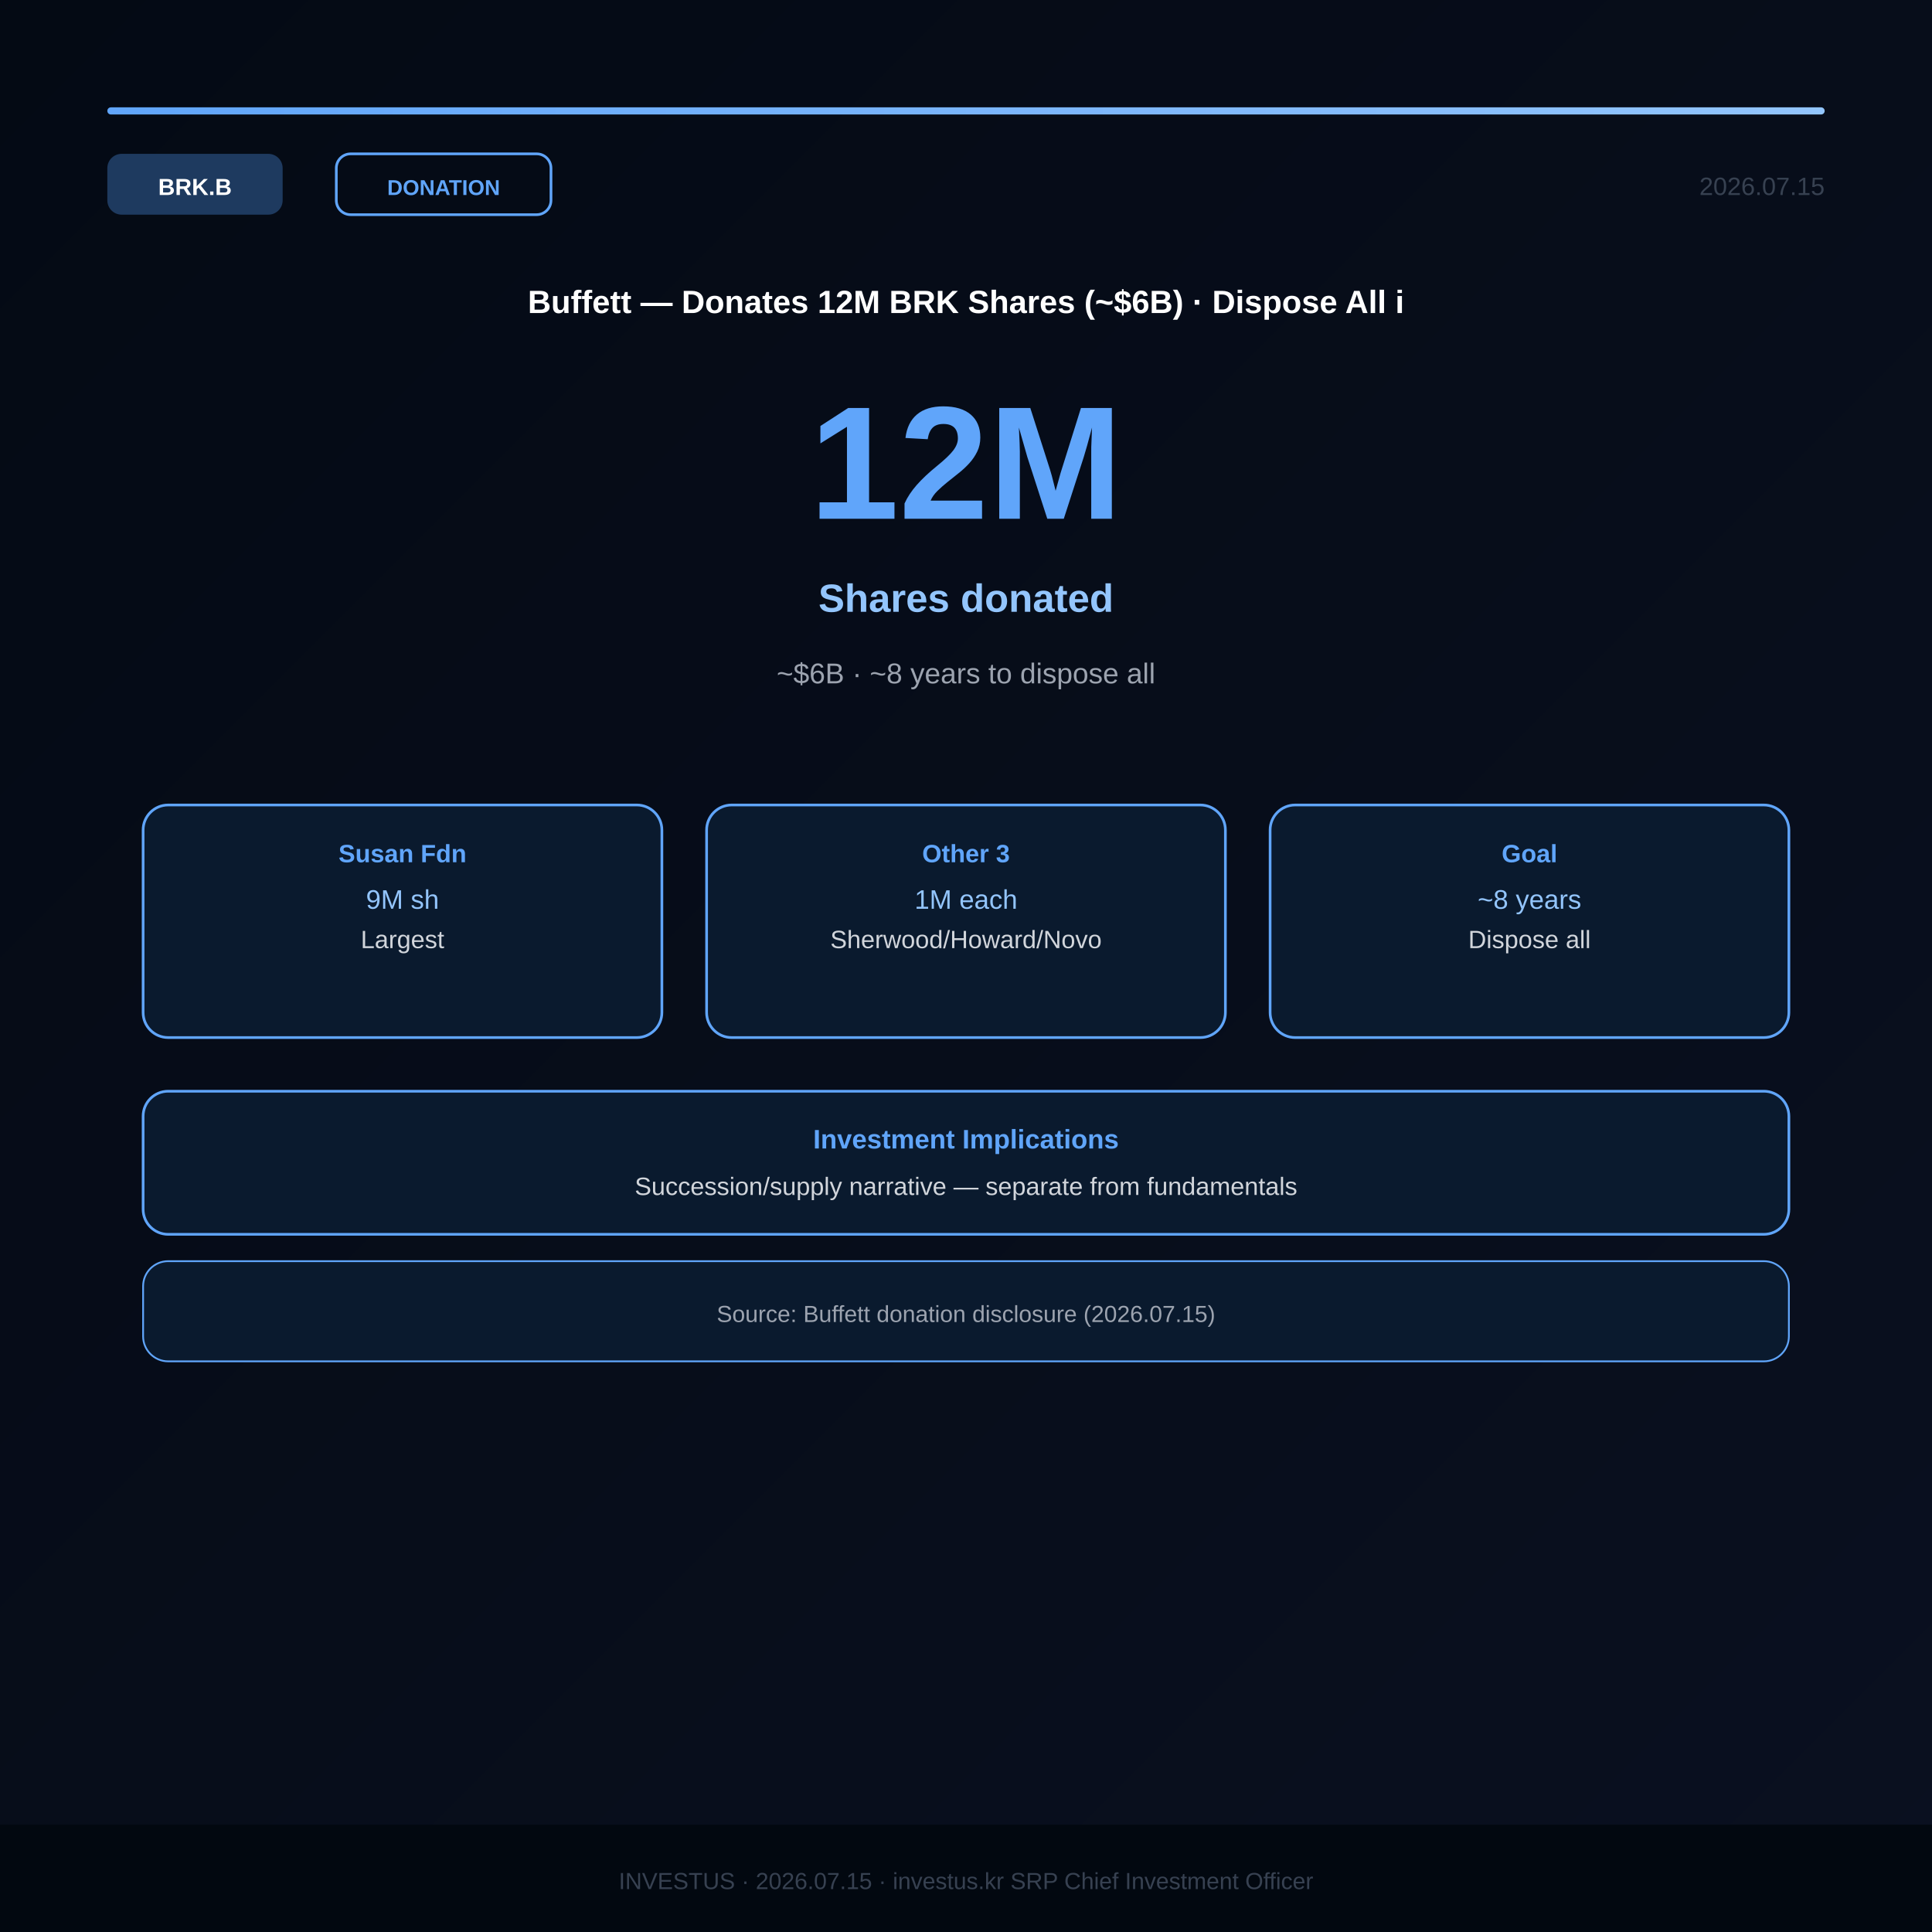
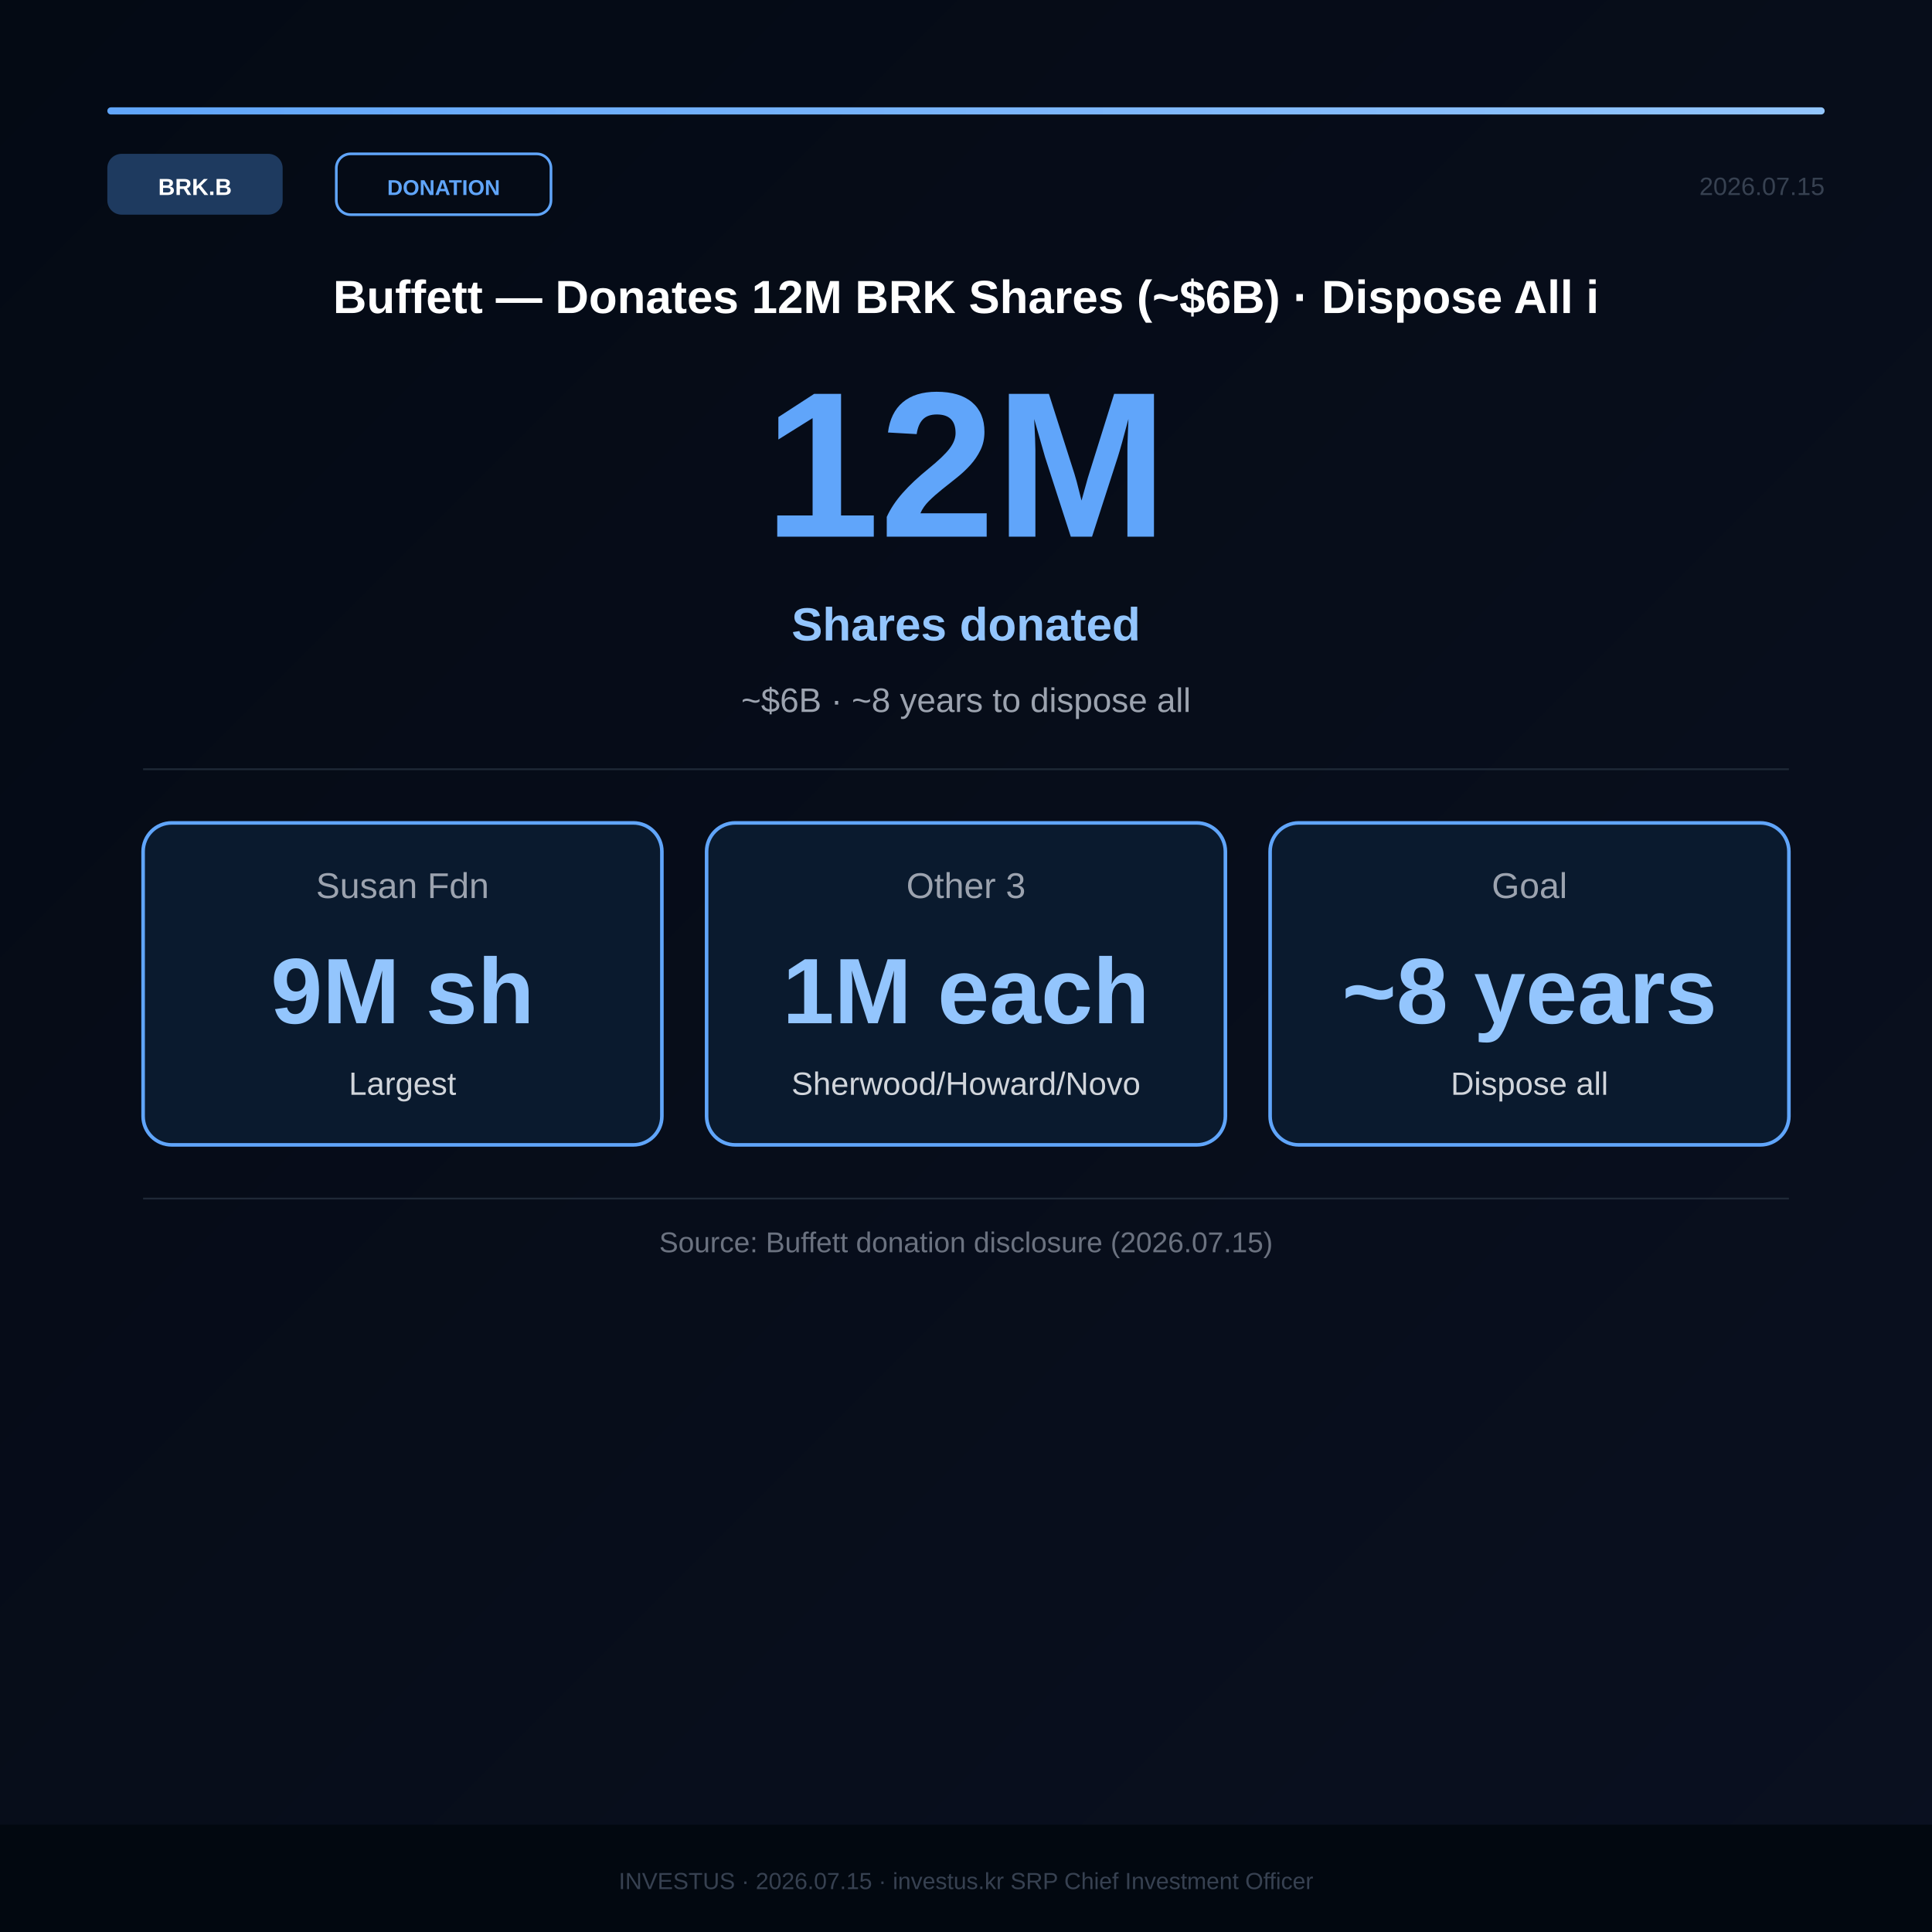
<svg xmlns="http://www.w3.org/2000/svg" viewBox="0 0 1080 1080" width="1080" height="1080">
  <defs>
    <linearGradient id="bg" x1="0%" y1="0%" x2="100%" y2="100%">
      <stop offset="0%" style="stop-color:#040a14" />
      <stop offset="100%" style="stop-color:#0a1020" />
    </linearGradient>
    <linearGradient id="grad" x1="0%" y1="0%" x2="100%" y2="0%">
      <stop offset="0%" style="stop-color:#60a5fa" />
      <stop offset="100%" style="stop-color:#93c5fd" />
    </linearGradient>
  </defs>
  <rect width="1080" height="1080" fill="url(#bg)" />
  <rect x="60" y="60" width="960" height="4" fill="url(#grad)" rx="2" />
  <rect x="60" y="86" width="98" height="34" rx="8" fill="#1e3a5f" />
  <text x="109.0" y="109" font-family="Arial Black, Arial" font-weight="900" font-size="13" fill="#ffffff" text-anchor="middle">BRK.B</text>
  <rect x="188" y="86" width="120" height="34" rx="8" fill="none" stroke="#60a5fa" stroke-width="1.5" />
  <text x="248.0" y="109" font-family="Arial, sans-serif" font-weight="700" font-size="12" fill="#60a5fa" text-anchor="middle">DONATION</text>
  <text x="1020" y="109" font-family="Arial, sans-serif" font-size="14" fill="#374151" text-anchor="end">2026.07.15</text>
-   <text x="540" y="175" font-family="Arial Black, Arial" font-weight="900" font-size="18" fill="#ffffff" text-anchor="middle">Buffett — Donates 12M BRK Shares (~$6B) · Dispose All i</text>
-   <text x="540" y="290" font-family="Arial Black, Arial" font-weight="900" font-size="90" fill="#60a5fa" text-anchor="middle">12M</text>
-   <text x="540" y="342" font-family="Arial Black, Arial" font-weight="900" font-size="22" fill="#93c5fd" text-anchor="middle">Shares donated</text>
-   <text x="540" y="382" font-family="Arial, sans-serif" font-size="16" fill="#9ca3af" text-anchor="middle">~$6B · ~8 years to dispose all</text>
-   <rect x="80" y="450" width="290" height="130" rx="14" fill="#0a1a2e" stroke="#60a5fa" stroke-width="1.5" />
-   <text x="225.0" y="482" font-family="Arial Black, Arial" font-weight="900" font-size="14" fill="#60a5fa" text-anchor="middle">Susan Fdn</text>
-   <text x="225.0" y="508" font-family="Arial, sans-serif" font-size="15" fill="#93c5fd" text-anchor="middle">9M sh</text>
-   <text x="225.0" y="530" font-family="Arial, sans-serif" font-size="14" fill="#d1d5db" text-anchor="middle">Largest</text>
-   <rect x="395" y="450" width="290" height="130" rx="14" fill="#0a1a2e" stroke="#60a5fa" stroke-width="1.5" />
-   <text x="540.0" y="482" font-family="Arial Black, Arial" font-weight="900" font-size="14" fill="#60a5fa" text-anchor="middle">Other 3</text>
-   <text x="540.0" y="508" font-family="Arial, sans-serif" font-size="15" fill="#93c5fd" text-anchor="middle">1M each</text>
-   <text x="540.0" y="530" font-family="Arial, sans-serif" font-size="14" fill="#d1d5db" text-anchor="middle">Sherwood/Howard/Novo</text>
-   <rect x="710" y="450" width="290" height="130" rx="14" fill="#0a1a2e" stroke="#60a5fa" stroke-width="1.5" />
-   <text x="855.0" y="482" font-family="Arial Black, Arial" font-weight="900" font-size="14" fill="#60a5fa" text-anchor="middle">Goal</text>
-   <text x="855.0" y="508" font-family="Arial, sans-serif" font-size="15" fill="#93c5fd" text-anchor="middle">~8 years</text>
-   <text x="855.0" y="530" font-family="Arial, sans-serif" font-size="14" fill="#d1d5db" text-anchor="middle">Dispose all</text>
-   <rect x="80" y="610" width="920" height="80" rx="14" fill="#0a1a2e" stroke="#60a5fa" stroke-width="1.5" />
-   <text x="540" y="642" font-family="Arial Black, Arial" font-weight="900" font-size="15" fill="#60a5fa" text-anchor="middle">Investment Implications</text>
-   <text x="540" y="668" font-family="Arial, sans-serif" font-size="14" fill="#d1d5db" text-anchor="middle">Succession/supply narrative — separate from fundamentals</text>
-   <rect x="80" y="705" width="920" height="56" rx="14" fill="#0a1a2e" stroke="#60a5fa" stroke-width="1" />
-   <text x="540" y="739" font-family="Arial, sans-serif" font-size="13" fill="#9ca3af" text-anchor="middle">Source: Buffett donation disclosure (2026.07.15)</text>
+   <text x="540" y="175" font-family="Arial Black, Arial" font-weight="900" font-size="26" fill="#ffffff" text-anchor="middle">Buffett — Donates 12M BRK Shares (~$6B) · Dispose All i</text>
+   <text x="540" y="300" font-family="Arial Black, Arial" font-weight="900" font-size="116" fill="#60a5fa" text-anchor="middle">12M</text>
+   <text x="540" y="358" font-family="Arial Black, Arial" font-weight="900" font-size="26" fill="#93c5fd" text-anchor="middle">Shares donated</text>
+   <text x="540" y="398" font-family="Arial, sans-serif" font-size="19" fill="#9ca3af" text-anchor="middle">~$6B · ~8 years to dispose all</text>
+   <line x1="80" y1="430" x2="1000" y2="430" stroke="#1f2937" stroke-width="1" />
+   <rect x="80" y="460" width="290" height="180" rx="16" fill="#0a1a2e" stroke="#60a5fa" stroke-width="2" />
+   <text x="225.0" y="502" font-family="Arial, sans-serif" font-size="20" fill="#9ca3af" text-anchor="middle">Susan Fdn</text>
+   <text x="225.0" y="572" font-family="Arial Black, Arial" font-weight="900" font-size="52" fill="#93c5fd" text-anchor="middle">9M sh</text>
+   <text x="225.0" y="612" font-family="Arial, sans-serif" font-size="18" fill="#d1d5db" text-anchor="middle">Largest</text>
+   <rect x="395" y="460" width="290" height="180" rx="16" fill="#0a1a2e" stroke="#60a5fa" stroke-width="2" />
+   <text x="540.0" y="502" font-family="Arial, sans-serif" font-size="20" fill="#9ca3af" text-anchor="middle">Other 3</text>
+   <text x="540.0" y="572" font-family="Arial Black, Arial" font-weight="900" font-size="52" fill="#93c5fd" text-anchor="middle">1M each</text>
+   <text x="540.0" y="612" font-family="Arial, sans-serif" font-size="18" fill="#d1d5db" text-anchor="middle">Sherwood/Howard/Novo</text>
+   <rect x="710" y="460" width="290" height="180" rx="16" fill="#0a1a2e" stroke="#60a5fa" stroke-width="2" />
+   <text x="855.0" y="502" font-family="Arial, sans-serif" font-size="20" fill="#9ca3af" text-anchor="middle">Goal</text>
+   <text x="855.0" y="572" font-family="Arial Black, Arial" font-weight="900" font-size="52" fill="#93c5fd" text-anchor="middle">~8 years</text>
+   <text x="855.0" y="612" font-family="Arial, sans-serif" font-size="18" fill="#d1d5db" text-anchor="middle">Dispose all</text>
+   <line x1="80" y1="670" x2="1000" y2="670" stroke="#1f2937" stroke-width="1" />
+   <text x="540" y="700" font-family="Arial, sans-serif" font-size="16" fill="#6b7280" text-anchor="middle">Source: Buffett donation disclosure (2026.07.15)</text>
  <rect x="0" y="1020" width="1080" height="60" fill="#020810" />
  <text x="540" y="1056" font-family="Arial, sans-serif" font-size="13" fill="#374151" text-anchor="middle">INVESTUS · 2026.07.15 · investus.kr SRP Chief Investment Officer</text>
</svg>
